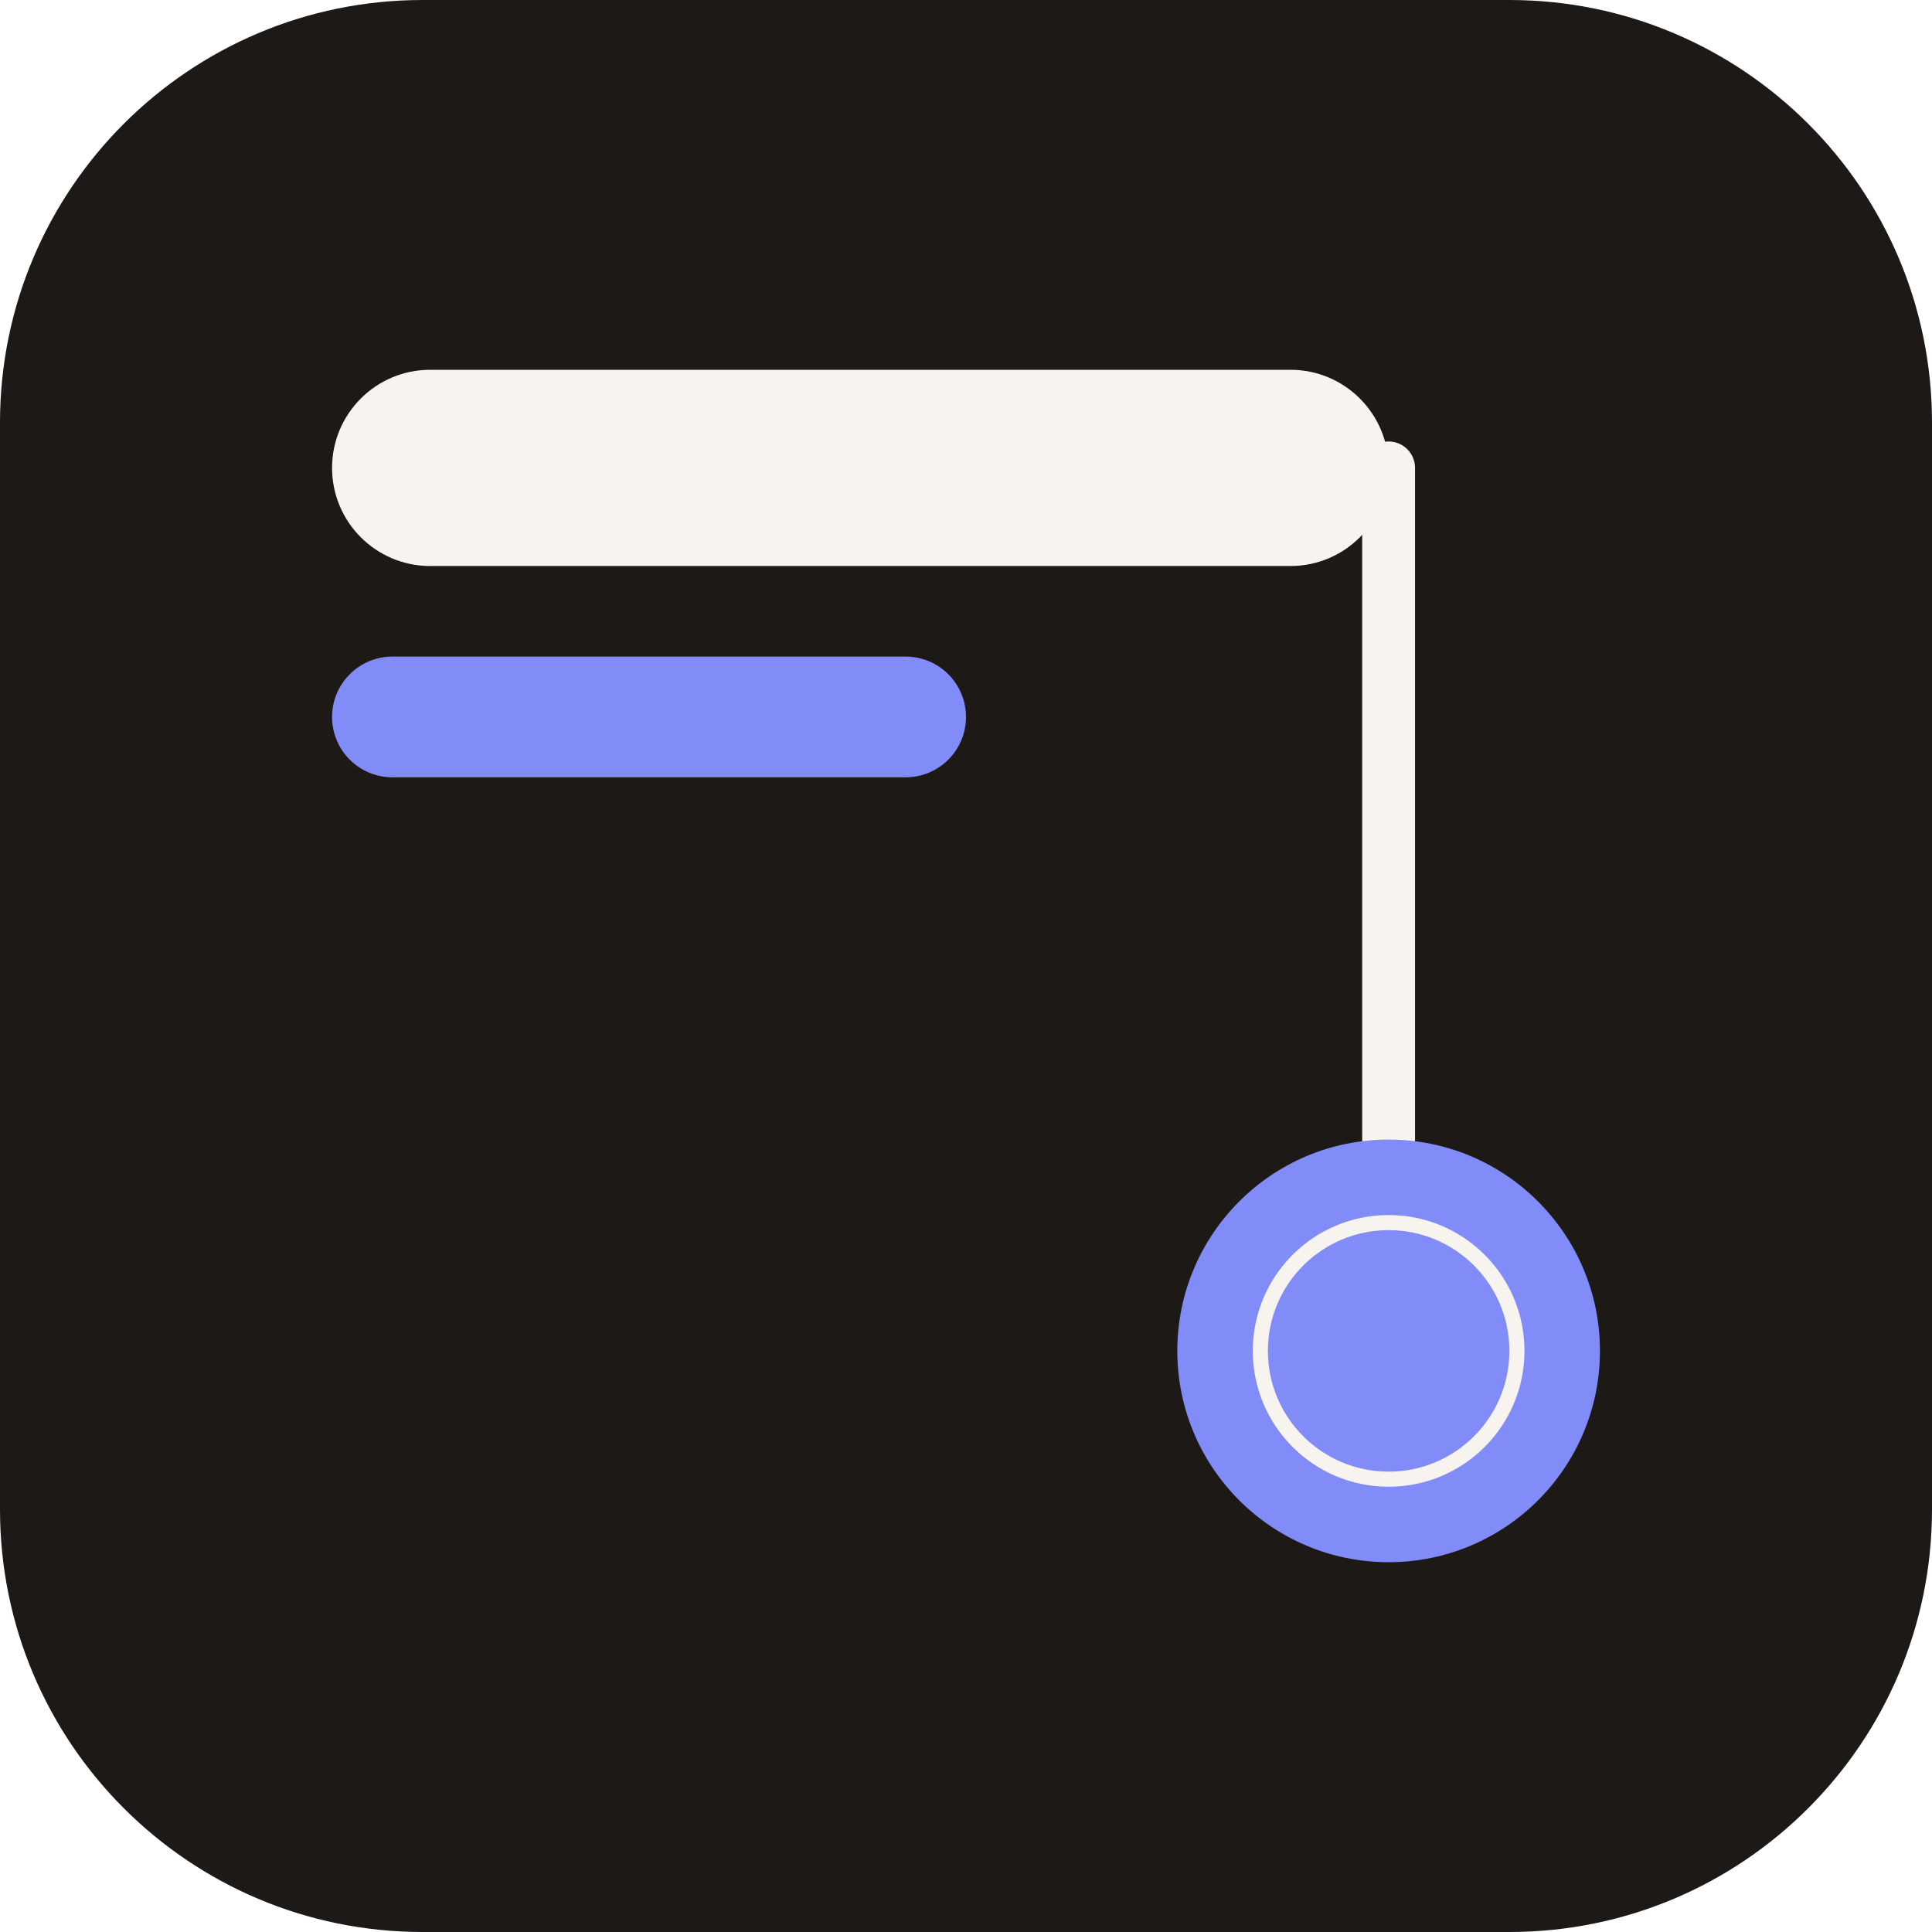
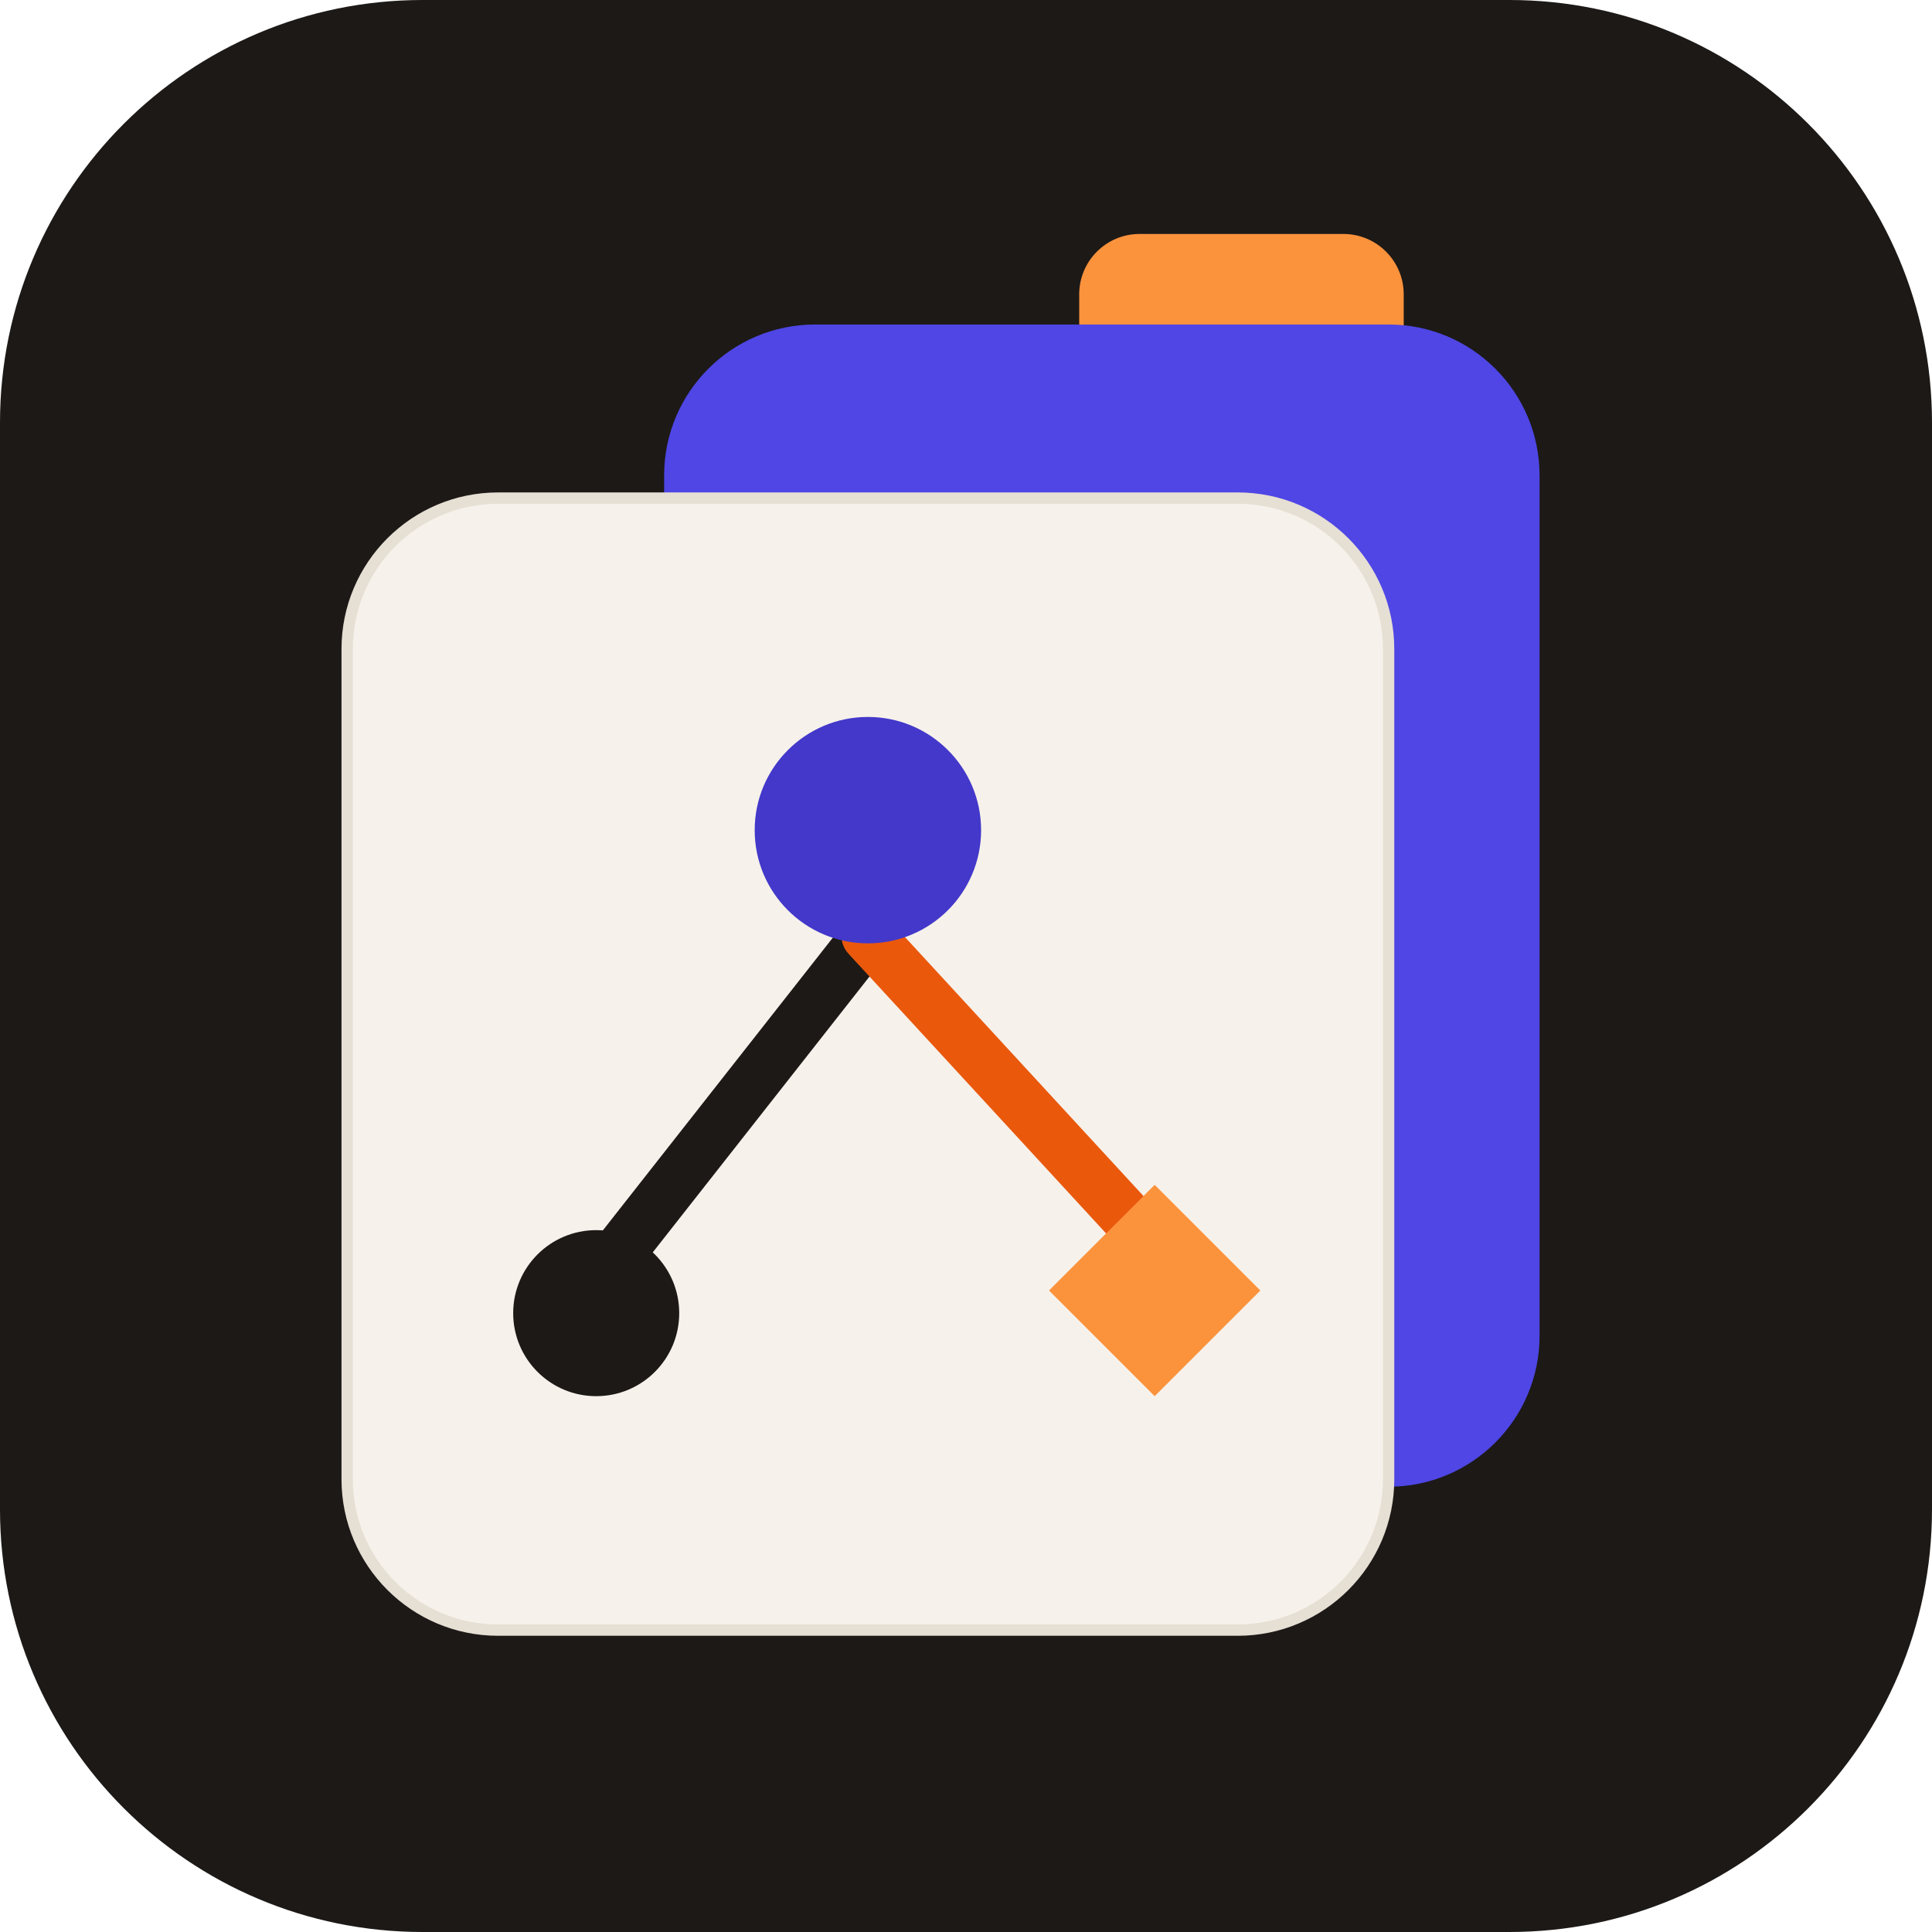
- <svg xmlns="http://www.w3.org/2000/svg" width="512" height="512" viewBox="0 0 512 512" fill="none" role="img" aria-label="vocable icon">
+ <svg xmlns="http://www.w3.org/2000/svg" width="512" height="512" viewBox="0 0 512 512" fill="none" role="img" aria-label="ontaria icon">
  <rect width="512" height="512" rx="112" fill="#1c1917" />
-   <rect x="88" y="98" width="280" height="52" rx="26" fill="#f7f4ef" />
-   <path d="M368 124 V302" stroke="#f7f4ef" stroke-width="14" stroke-linecap="round" />
-   <circle cx="368" cy="358" r="56" fill="#818cf8" />
-   <circle cx="368" cy="358" r="34" fill="none" stroke="#f7f4ef" stroke-width="4" />
-   <rect x="88" y="174" width="168" height="32" rx="16" fill="#818cf8" />
+   <rect x="286" y="62" width="86" height="48" rx="16" fill="#fb923c" />
+   <rect x="176" y="86" width="232" height="308" rx="40" fill="#4f46e5" />
+   <rect x="92" y="132" width="276" height="300" rx="40" fill="#f6f1ea" />
+   <rect x="92" y="132" width="276" height="300" rx="40" stroke="#e6dfd4" stroke-width="3" />
+   <path d="M230 248 L164 332" stroke="#1c1917" stroke-width="14" stroke-linecap="round" />
+   <path d="M230 248 L300 324" stroke="#ea580c" stroke-width="14" stroke-linecap="round" />
+   <circle cx="230" cy="220" r="30" fill="#4338ca" />
+   <circle cx="158" cy="348" r="22" fill="#1c1917" />
+   <path d="M306 314 L334 342 L306 370 L278 342 Z" fill="#fb923c" />
</svg>
